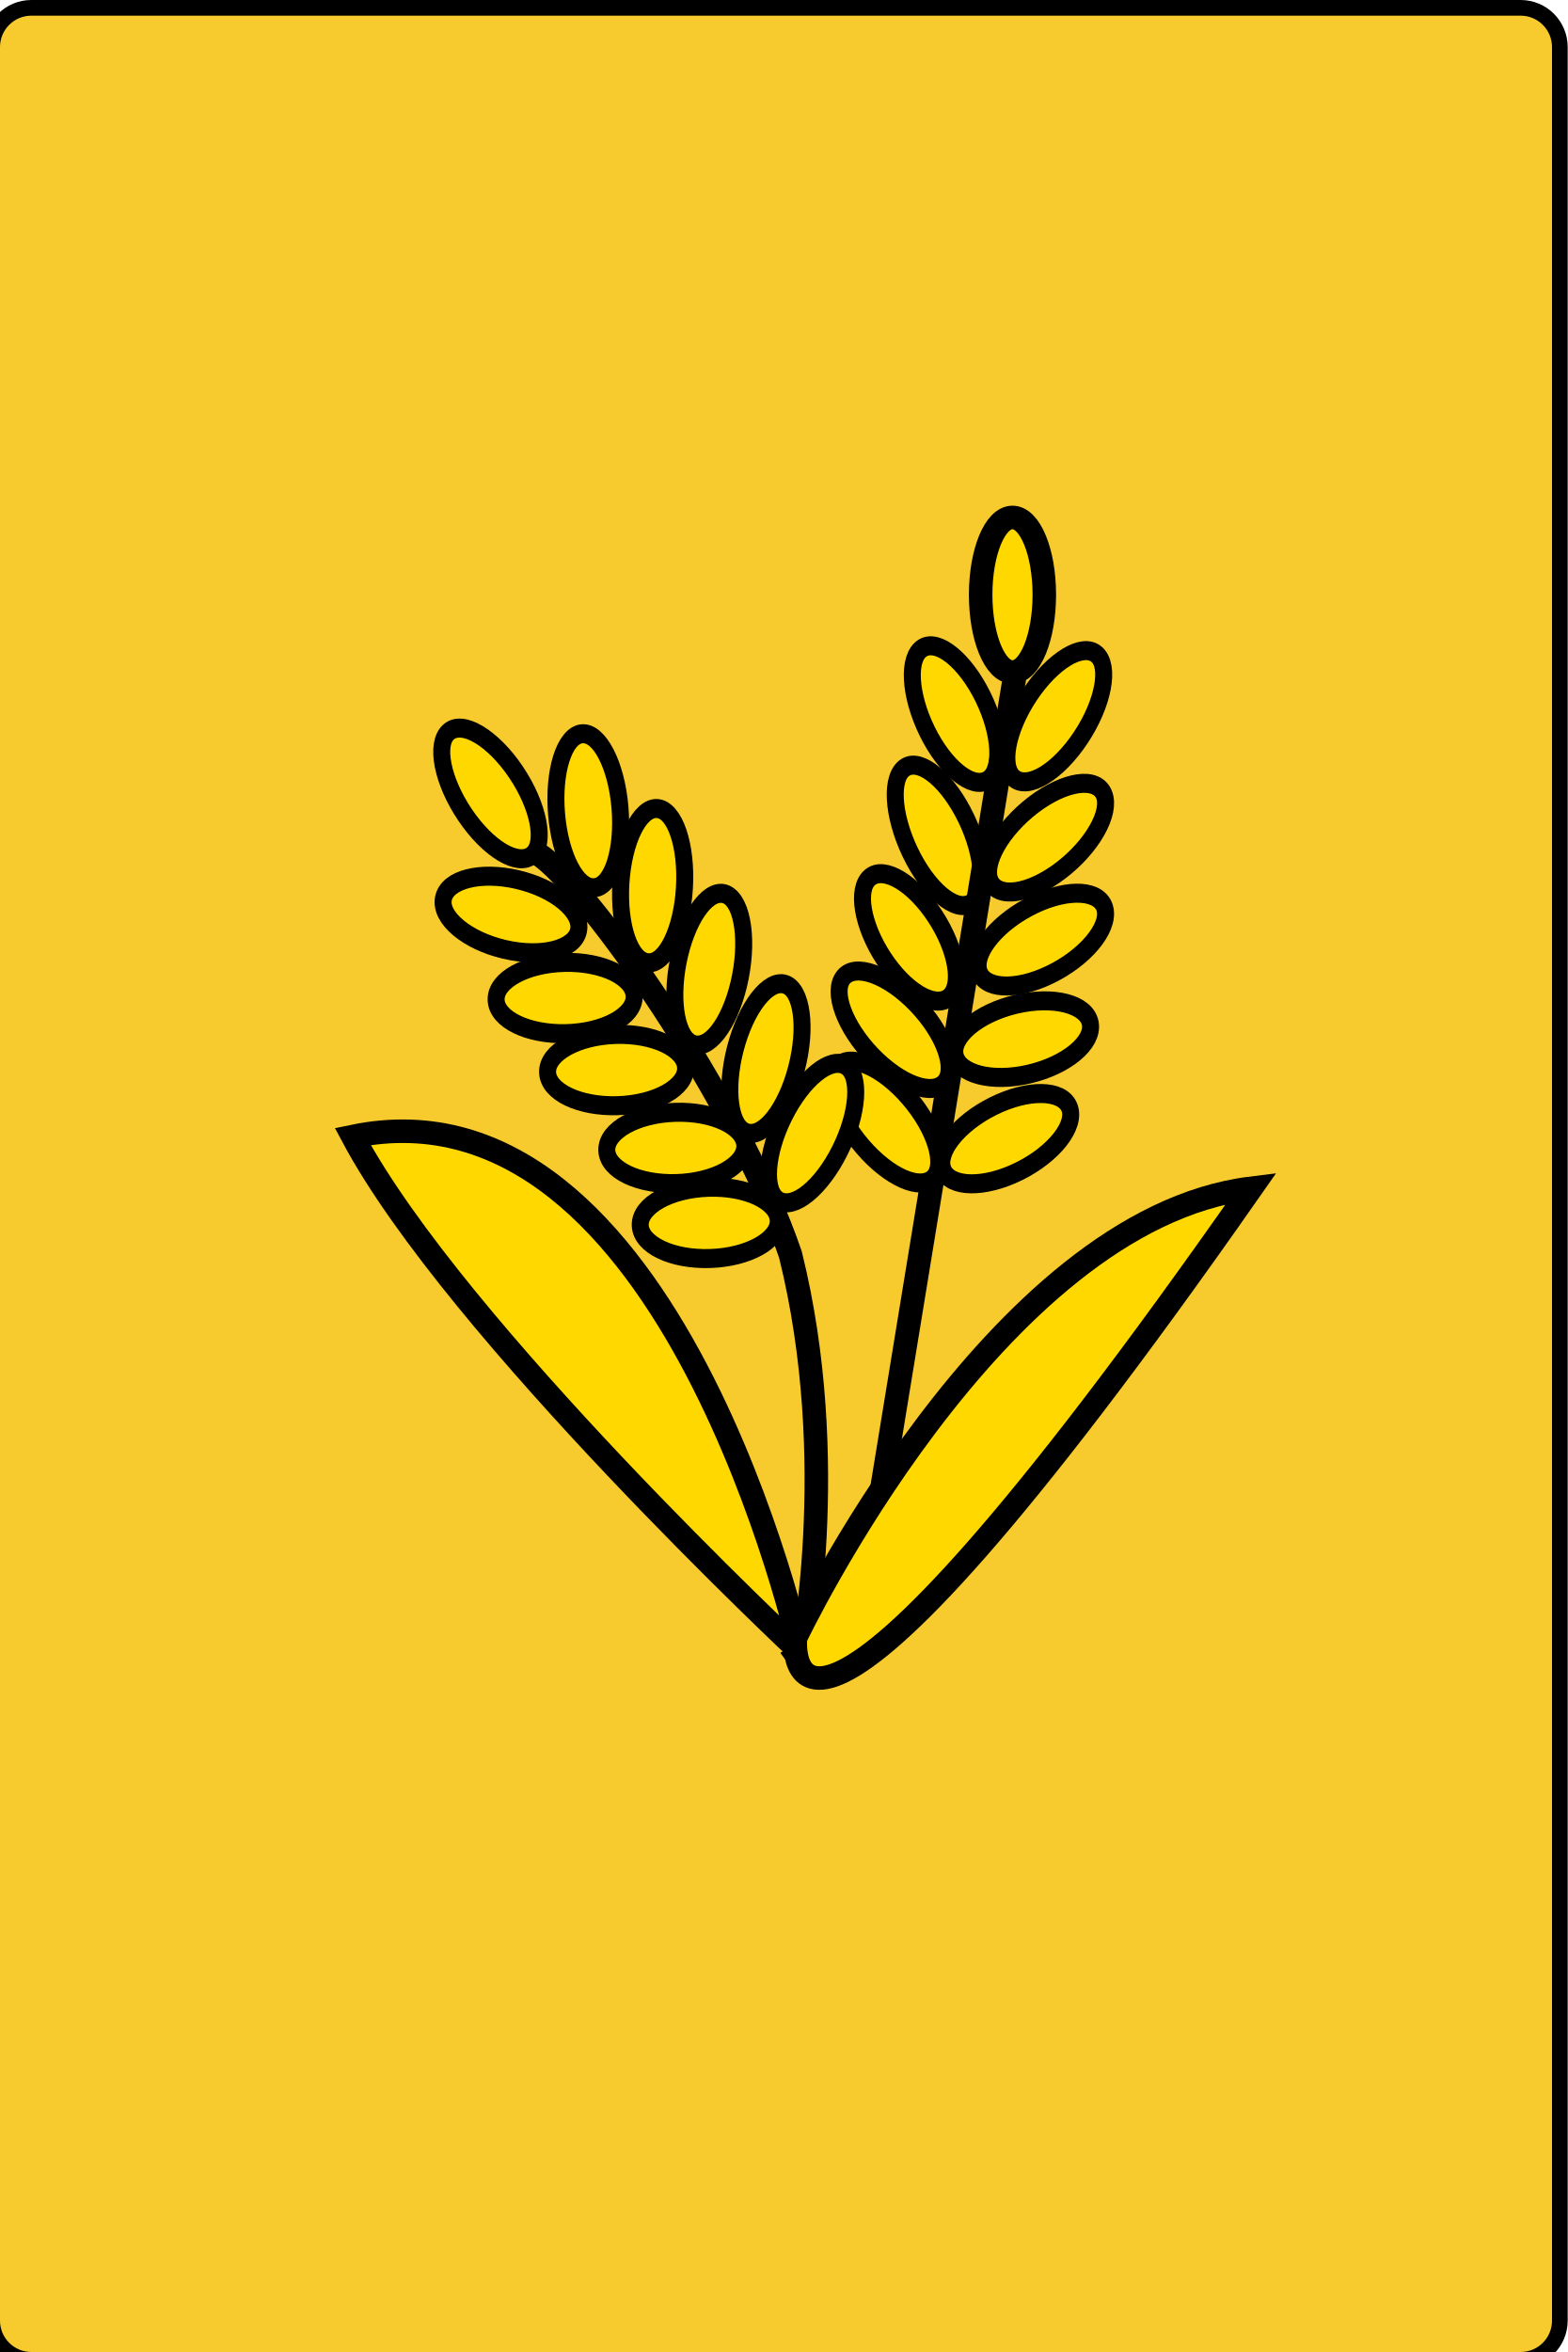
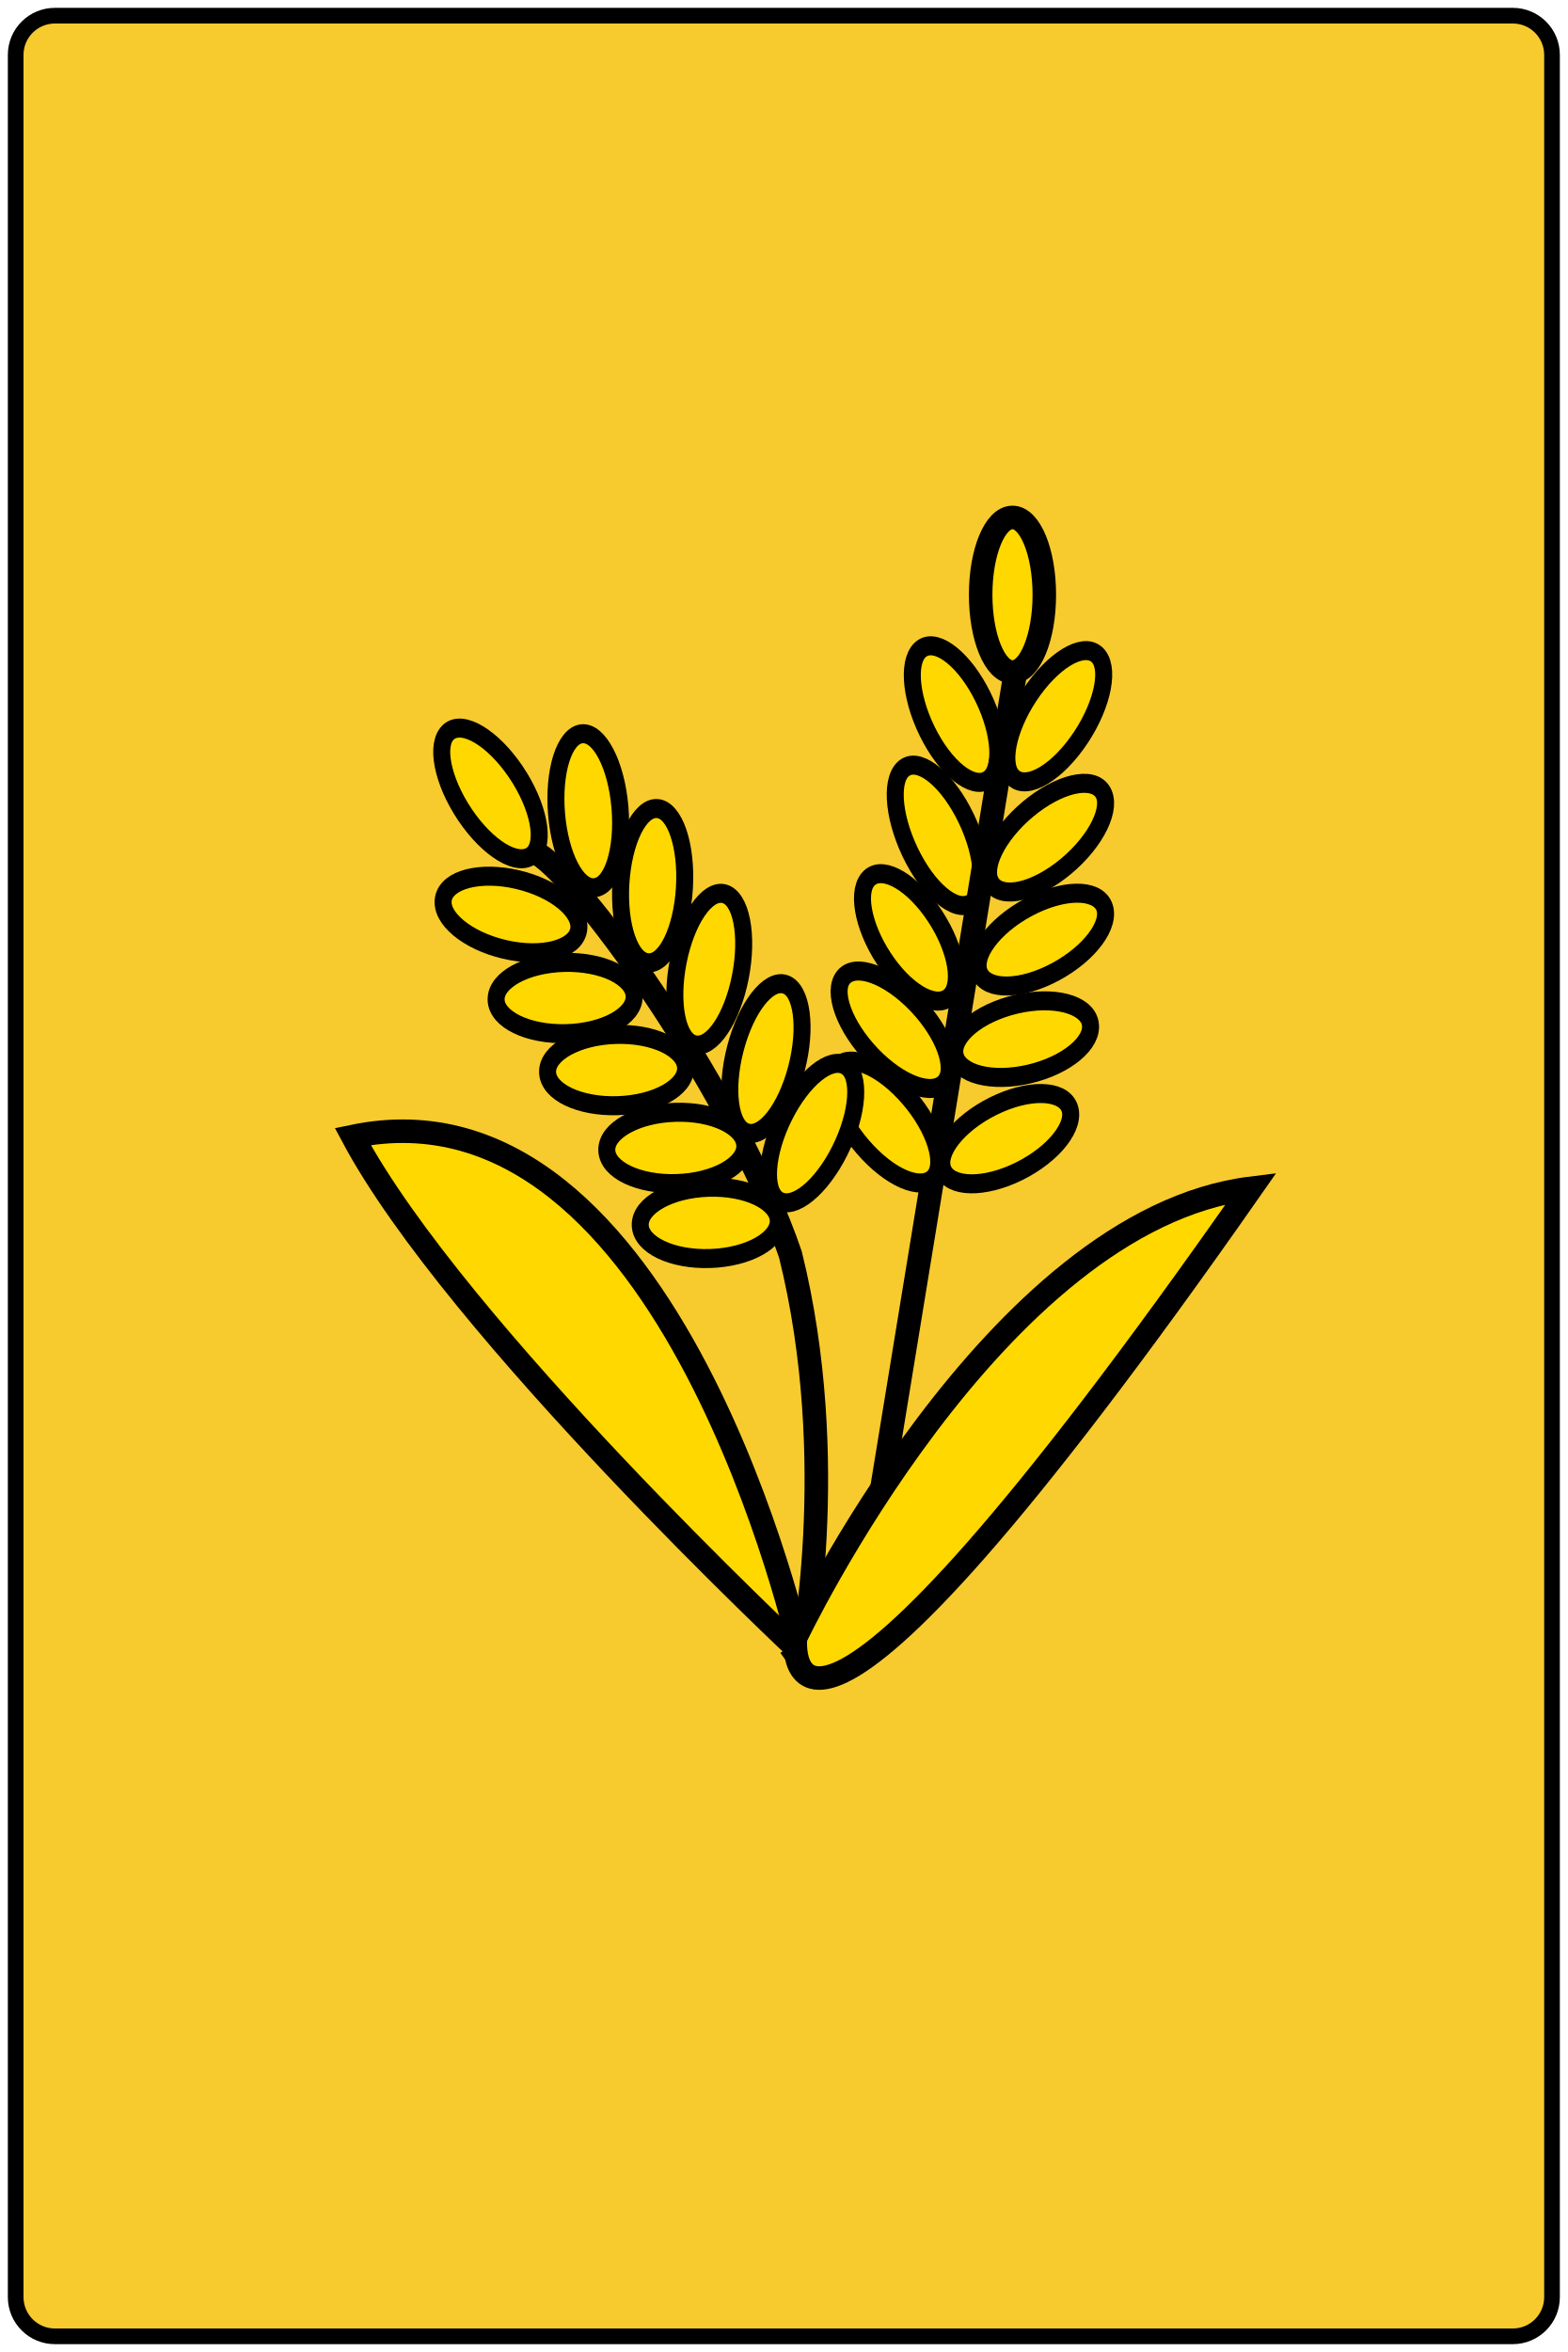
<svg xmlns="http://www.w3.org/2000/svg" width="200" height="300">
  <defs>undefinedundefinedundefined</defs>
  <g class="layer">
-     <rect fill="#f7cb2e" height="300" id="svg_1" rx="5" ry="5" stroke="#000000" stroke-linejoin="round" stroke-width="2" width="200" x="-1" y="1" />
+     <rect fill="#f7cb2e" height="296" id="svg_1" rx="5" ry="5" stroke="#000000" stroke-linejoin="round" stroke-width="2" width="196" x="2" y="2" />
    <g id="svg_100">
      <ellipse cx="129.17" cy="75.86" fill="#ffd800" id="svg_101" rx="4.06" ry="9.86" stroke="#000000" stroke-width="3" />
      <ellipse cx="204.69" cy="160.3" fill="#ffd800" id="svg_102" rx="5.62" ry="12.19" stroke="#000000" stroke-width="3" transform="matrix(0.580373 0.481859 -0.430527 0.649572 84.8458 -111.4)" />
      <ellipse cx="177.94" cy="67.88" fill="#ffd800" id="svg_103" rx="5.62" ry="11.89" stroke="#000000" stroke-width="3" transform="matrix(0.633452 -0.389204 0.347742 0.708979 -14.4778 112.214)" />
      <ellipse cx="174.51" cy="87.9" fill="#ffd800" id="svg_104" rx="5.62" ry="12.19" stroke="#000000" stroke-width="3" transform="matrix(0.637222 -0.381418 0.340786 0.713198 -21.4632 110.423)" />
      <ellipse cx="221.39" cy="203.96" fill="#ffd800" id="svg_105" rx="5.62" ry="12.19" stroke="#000000" stroke-width="3" transform="matrix(0.432344 0.648058 -0.579021 0.483892 155.962 -135.322)" />
      <path d="m129.5,85.99l-18.09,110.57c-1.92,5.66 -3.99,10.45 -10.97,15.49" fill="none" fill-opacity="0.65" id="svg_106" stroke="#000000" stroke-width="3" />
      <ellipse cx="175.98" cy="93.02" fill="#ffd800" id="svg_107" rx="5.62" ry="11.75" stroke="#000000" stroke-width="3" transform="matrix(0.583192 -0.477578 0.426702 0.652726 -26.2983 142.892)" />
      <ellipse cx="234.04" cy="230.96" fill="#ffd800" id="svg_108" rx="5.62" ry="12.19" stroke="#000000" stroke-width="3" transform="matrix(0.313403 0.72876 -0.651126 0.35077 209.948 -131.724)" />
      <ellipse cx="133.67" cy="119.66" fill="#ffd800" id="svg_109" rx="5.62" ry="12.19" stroke="#000000" stroke-width="3" transform="matrix(0.491788 -0.592591 0.529463 0.550424 -15.0198 144.694)" />
      <ellipse cx="181.07" cy="115.82" fill="#ffd800" id="svg_110" rx="5.62" ry="12.19" stroke="#000000" stroke-width="3" transform="matrix(0.520542 -0.560982 0.501221 0.582607 -39.3163 177.219)" />
      <ellipse cx="232.26" cy="240" fill="#ffd800" id="svg_111" rx="5.62" ry="12.19" stroke="#000000" stroke-width="3" transform="matrix(0.147881 0.791667 -0.707331 0.165513 265.881 -91.0524)" />
      <ellipse cx="277.11" cy="298.8" fill="#ffd800" id="svg_112" rx="5.62" ry="12.19" stroke="#000000" stroke-width="3" transform="matrix(0.292266 0.739681 -0.660884 0.327113 244.855 -157.476)" />
      <path d="m68.65,108.92c6.24,4.04 25.29,30.88 32.19,51.1c6.57,26.47 1.32,51.83 1.32,51.83" fill="none" fill-opacity="0.65" id="svg_113" stroke="#000000" stroke-width="3" />
      <ellipse cx="102.8" cy="69.2" fill="#ffd800" id="svg_114" rx="5.62" ry="12.19" stroke="#000000" stroke-width="3" transform="matrix(0.576665 -0.487405 0.435482 0.645421 -26.8423 106.645)" />
      <ellipse cx="95.41" cy="132.31" fill="#ffd800" id="svg_115" rx="5.62" ry="12.19" stroke="#000000" stroke-width="3" transform="matrix(0.71945 -0.0757327 0.067665 0.80523 -2.54652 4.09786)" />
      <ellipse cx="159.59" cy="52.83" fill="#ffd800" id="svg_116" rx="5.62" ry="12.19" stroke="#000000" stroke-width="3" transform="matrix(0.14759 -0.791735 0.707392 0.165188 4.26589 234.27)" />
      <ellipse cx="119.48" cy="134.77" fill="#ffd800" id="svg_117" rx="5.62" ry="12.19" stroke="#000000" stroke-width="3" transform="matrix(0.720983 0.0544903 -0.0486855 0.806946 3.68115 -2.29511)" />
      <ellipse cx="139.69" cy="137.65" fill="#ffd800" id="svg_118" rx="5.62" ry="12.19" stroke="#000000" stroke-width="3" transform="matrix(0.705895 0.173026 -0.154594 0.790059 13.1604 -9.29737)" />
      <ellipse cx="153.78" cy="146.62" fill="#ffd800" id="svg_119" rx="5.62" ry="12.19" stroke="#000000" stroke-width="3" transform="matrix(0.693983 0.225447 -0.20143 0.776727 20.5278 -13.5326)" />
      <ellipse cx="190.44" cy="65.5" fill="#ffd800" id="svg_120" rx="5.62" ry="12.19" stroke="#000000" stroke-width="3" transform="matrix(-0.0149813 -0.80861 0.72247 -0.0167675 27.6304 282.391)" />
      <ellipse cx="204.27" cy="76.13" fill="#ffd800" id="svg_121" rx="5.62" ry="12.19" stroke="#000000" stroke-width="3" transform="matrix(-0.0199153 -0.808476 0.72235 -0.0222898 27.7389 303.332)" />
      <ellipse cx="192.78" cy="87.61" fill="#ffd800" id="svg_122" rx="5.62" ry="12.19" stroke="#000000" stroke-width="3" transform="matrix(-0.0215253 -0.808425 0.722304 -0.0240918 27.0864 304.381)" />
      <ellipse cx="155.04" cy="221.94" fill="#ffd800" id="svg_123" rx="5.62" ry="12.19" stroke="#000000" stroke-width="3" transform="matrix(0.631149 0.393864 -0.351906 0.706401 83.8565 -73.3158)" />
      <path d="m102.15,210.76c0,0 -16.43,-74.26 -57.15,-65.8c13.14,24.63 57.15,65.8 57.15,65.8z" fill="#ffd800" id="svg_124" stroke="#000000" stroke-width="3" />
      <path d="m101.49,208.91c0,0 25.29,-53.31 58.14,-57.35c-61.42,87.87 -58.14,57.35 -58.14,57.35z" fill="#ffd800" id="svg_125" stroke="#000000" stroke-width="3" />
      <ellipse cx="180.79" cy="93.16" fill="#ffd800" id="svg_126" rx="5.62" ry="12.19" stroke="#000000" stroke-width="3" transform="matrix(-0.0215253 -0.808425 0.722304 -0.0240918 27.0864 304.381)" />
    </g>
  </g>
</svg>
